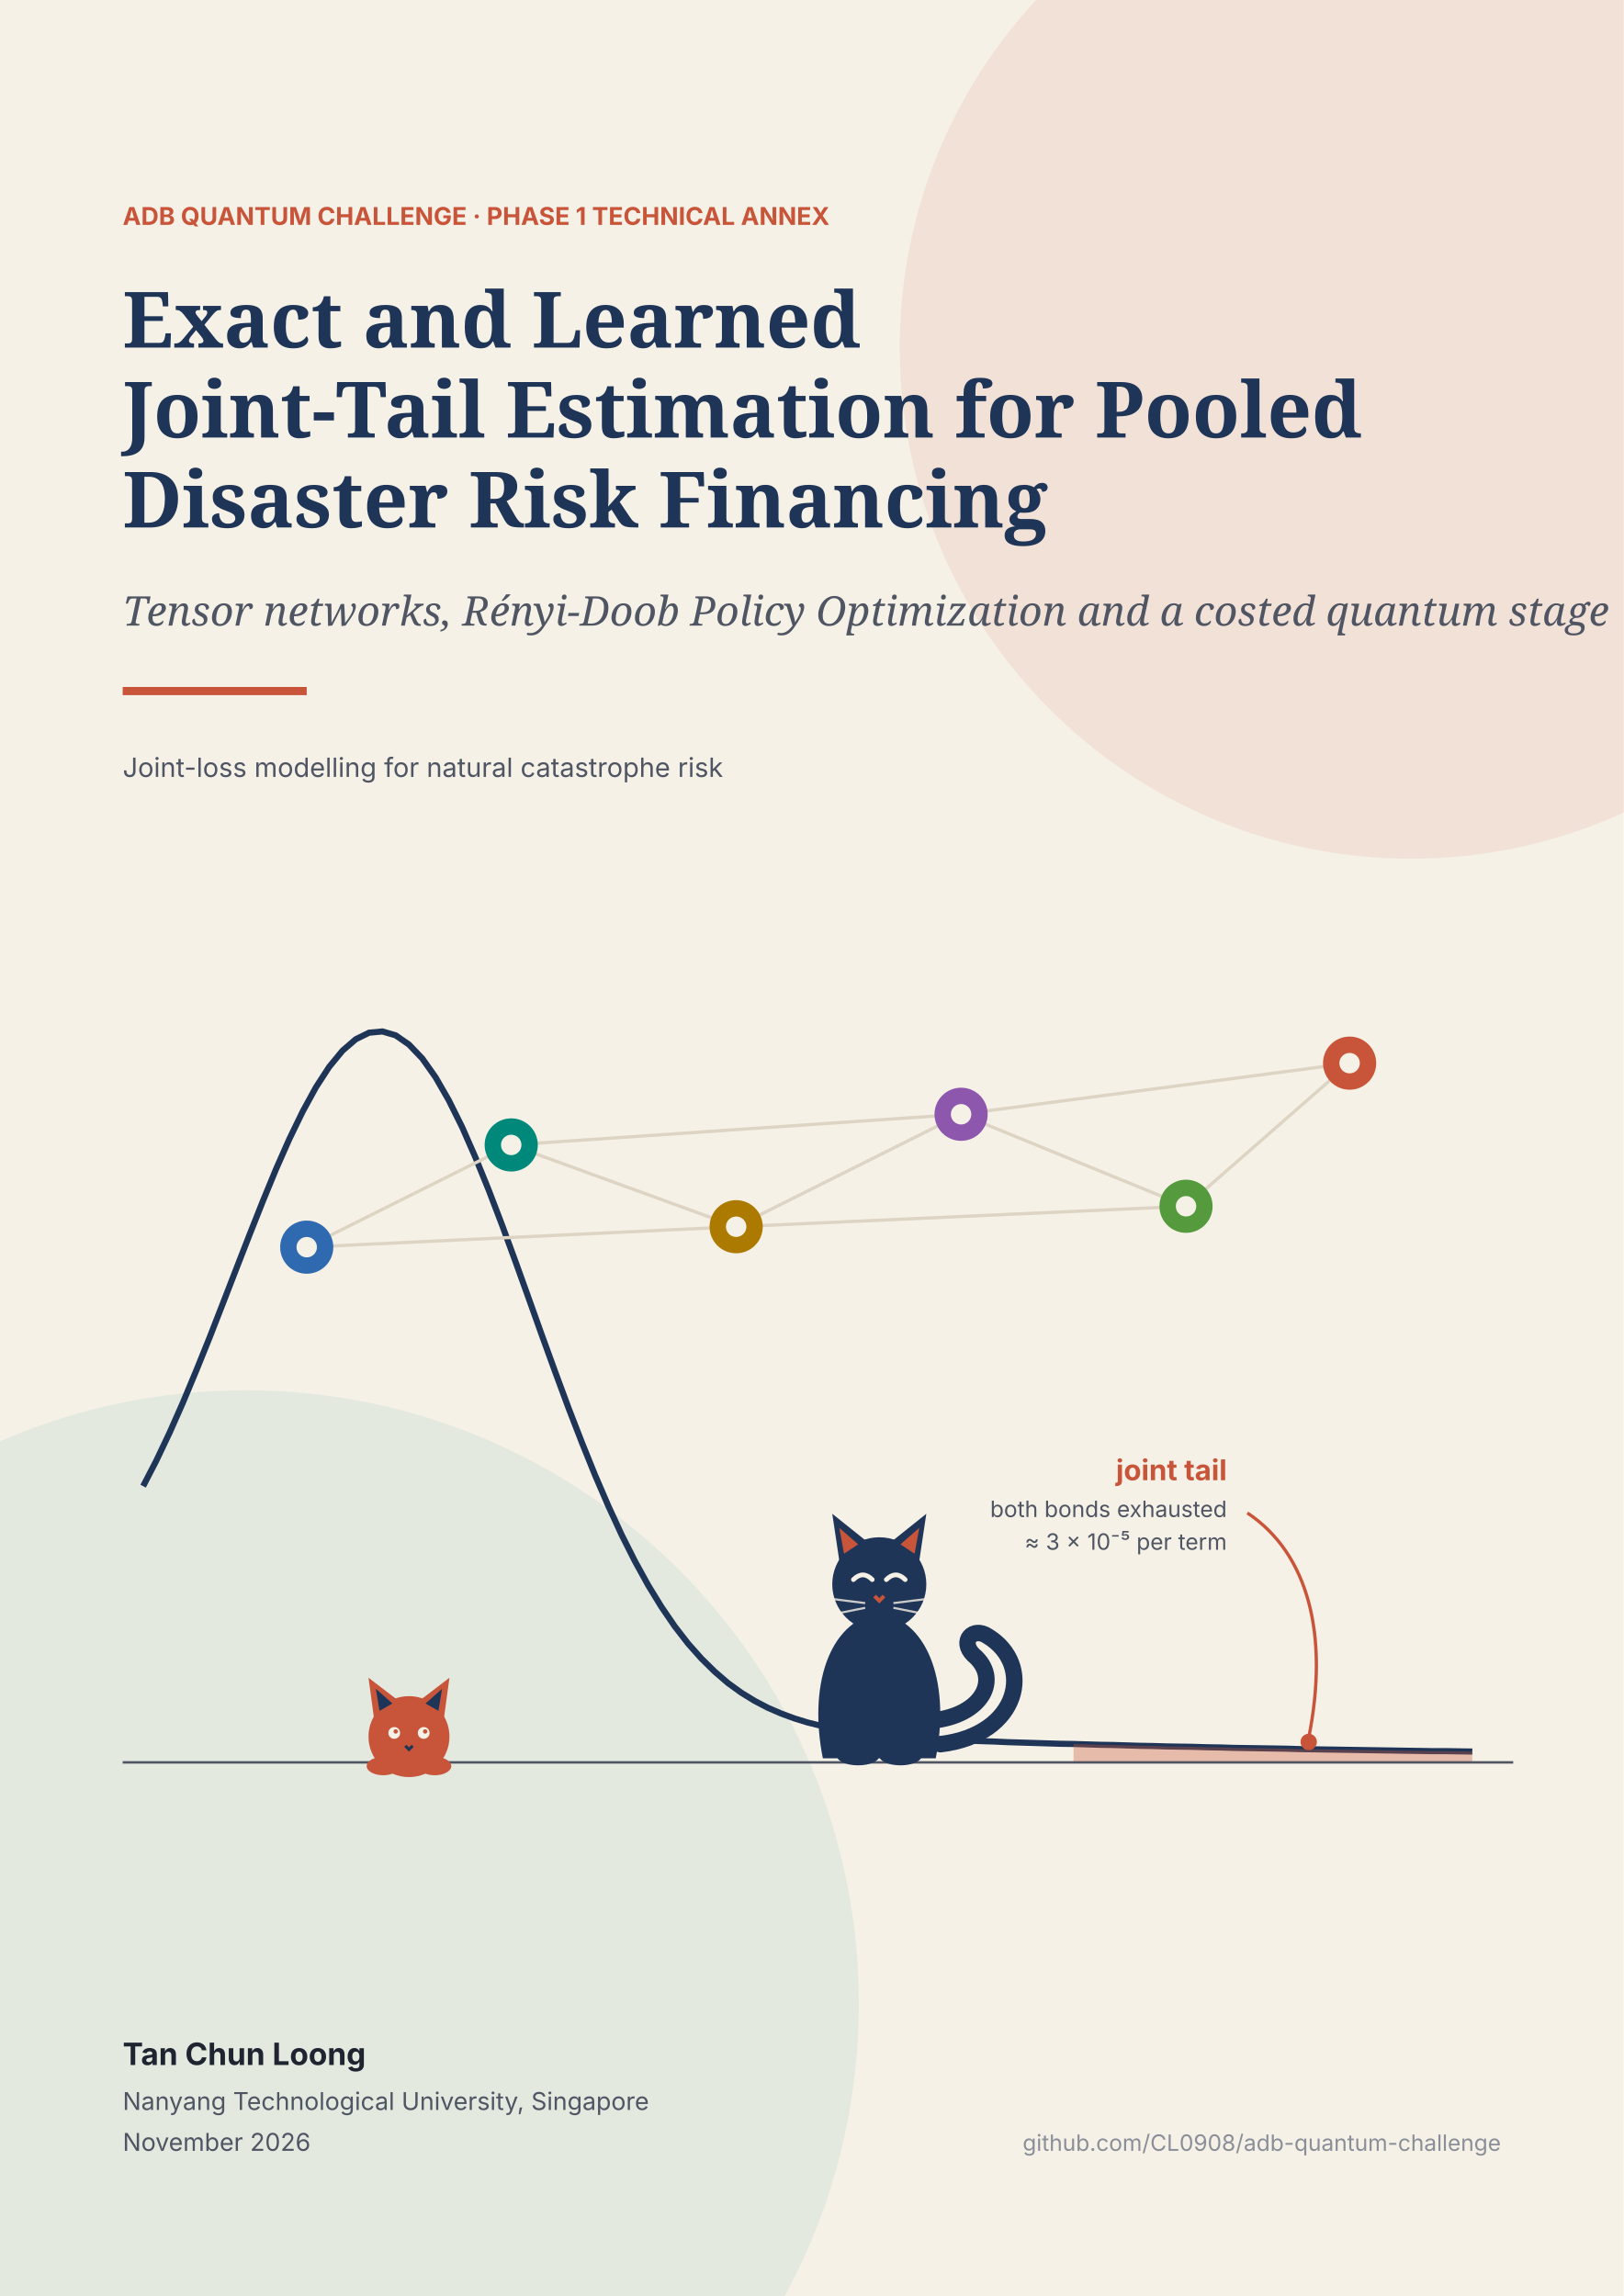
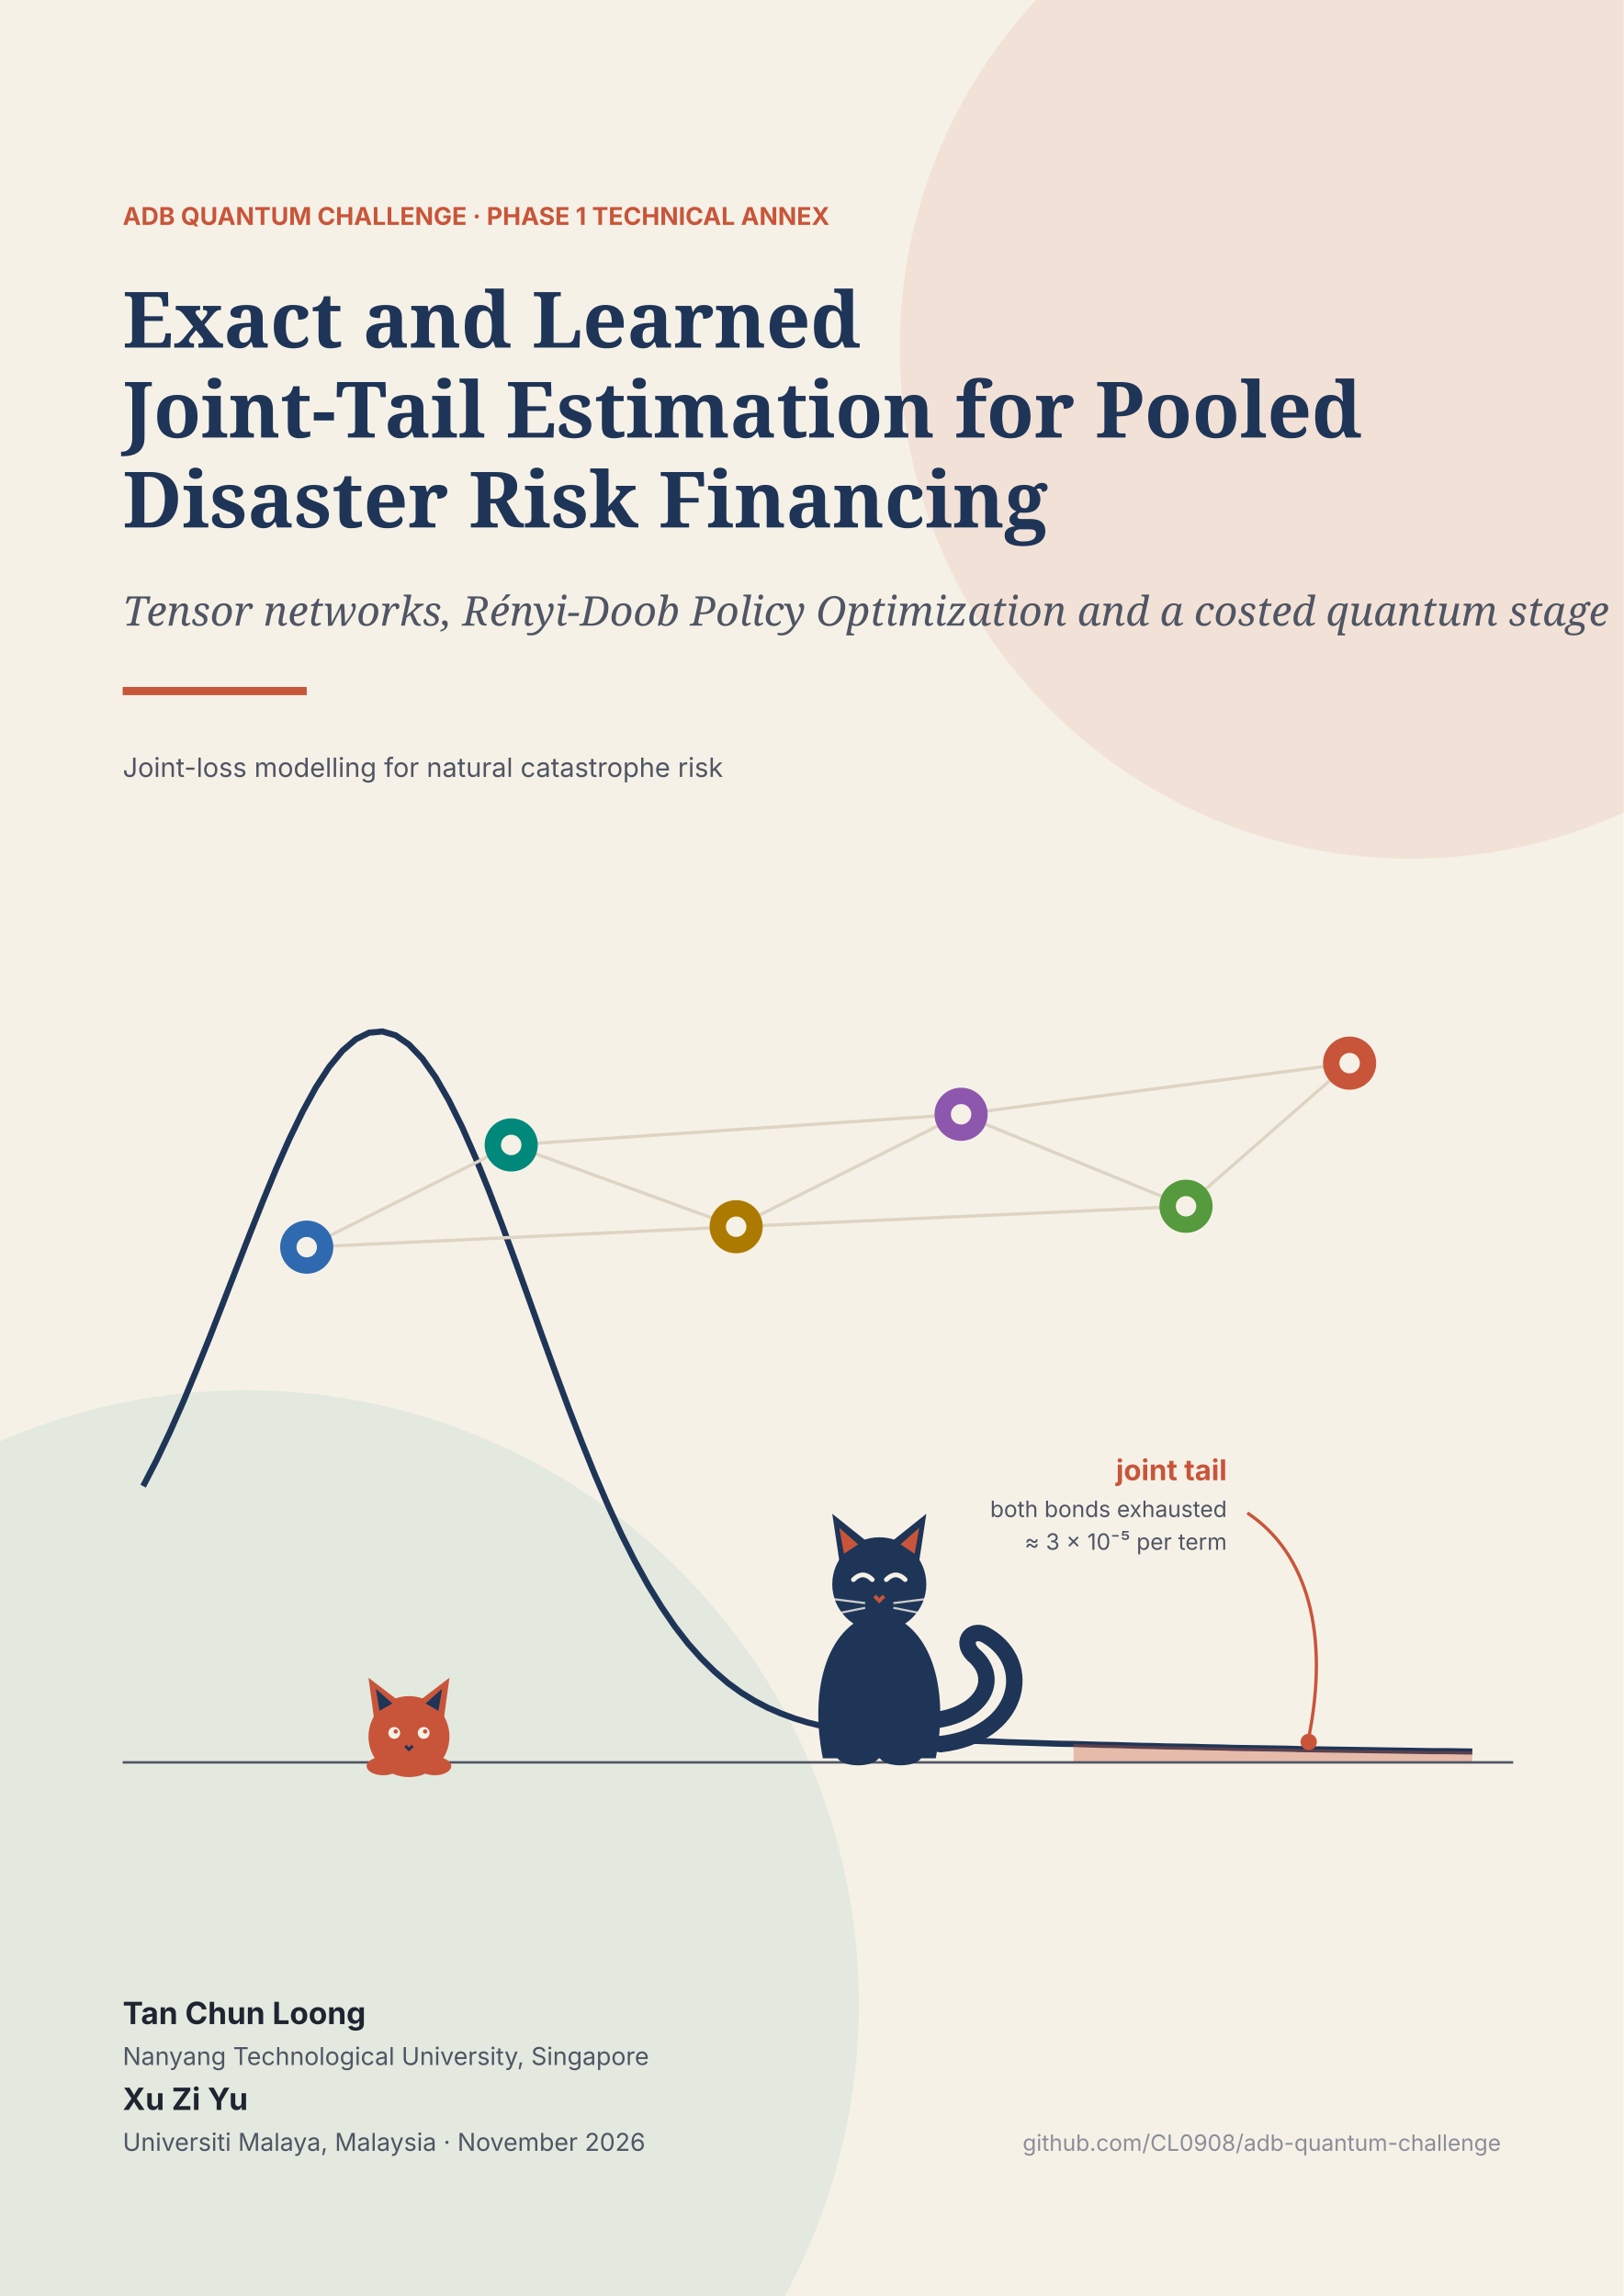
<svg xmlns="http://www.w3.org/2000/svg" viewBox="0 0 794 1123" width="794" height="1123" font-family="Inter, 'Helvetica Neue', Arial, sans-serif">
  <rect width="794" height="1123" fill="#F6F1E7" />
  <circle cx="690" cy="170" r="250" fill="#C8553A" opacity="0.10" />
  <circle cx="120" cy="980" r="300" fill="#00897B" opacity="0.08" />
  <path d="M 70.0,726.9 L 76.5,714.3 L 83.0,700.6 L 89.5,685.9 L 96.0,670.3 L 102.5,654.2 L 109.0,637.5 L 115.5,620.7 L 122.0,604.0 L 128.5,587.6 L 135.0,571.8 L 141.5,557.1 L 148.0,543.7 L 154.5,531.8 L 161.0,521.8 L 167.5,513.9 L 174.0,508.3 L 180.5,505.1 L 187.0,504.5 L 193.5,506.4 L 200.0,510.9 L 206.5,517.7 L 213.0,526.9 L 219.5,538.2 L 226.0,551.3 L 232.5,566.1 L 239.0,582.1 L 245.5,599.1 L 252.0,616.8 L 258.5,634.9 L 265.0,653.1 L 271.5,671.0 L 278.0,688.6 L 284.5,705.4 L 291.0,721.5 L 297.5,736.6 L 304.0,750.7 L 310.5,763.6 L 317.0,775.4 L 323.5,786.0 L 330.0,795.5 L 336.5,803.9 L 343.0,811.2 L 349.5,817.6 L 356.0,823.2 L 362.5,827.9 L 369.0,831.9 L 375.5,835.3 L 382.0,838.1 L 388.5,840.5 L 395.0,842.5 L 401.5,844.1 L 408.0,845.5 L 414.5,846.6 L 421.0,847.5 L 427.5,848.3 L 434.0,849.0 L 440.5,849.5 L 447.0,850.0 L 453.5,850.4 L 460.0,850.7 L 466.5,851.1 L 473.0,851.3 L 479.5,851.6 L 486.0,851.8 L 492.5,852.1 L 499.0,852.3 L 505.5,852.5 L 512.0,852.7 L 518.5,852.9 L 525.0,853.0 L 531.5,853.2 L 538.0,853.4 L 544.5,853.5 L 551.0,853.7 L 557.5,853.9 L 564.0,854.0 L 570.5,854.2 L 577.0,854.3 L 583.5,854.4 L 590.0,854.6 L 596.5,854.7 L 603.0,854.9 L 609.5,855.0 L 616.0,855.1 L 622.5,855.2 L 629.0,855.3 L 635.5,855.5 L 642.0,855.6 L 648.5,855.7 L 655.0,855.8 L 661.5,855.9 L 668.0,856.0 L 674.5,856.1 L 681.0,856.2 L 687.5,856.3 L 694.0,856.4 L 700.5,856.5 L 707.0,856.5 L 713.5,856.6 L 720.0,856.7" fill="none" stroke="#1F3557" stroke-width="3" />
  <path d="M 525.0,853.0 L 531.5,853.2 L 538.0,853.4 L 544.5,853.5 L 551.0,853.7 L 557.5,853.9 L 564.0,854.0 L 570.5,854.2 L 577.0,854.3 L 583.5,854.4 L 590.0,854.6 L 596.5,854.7 L 603.0,854.9 L 609.5,855.0 L 616.0,855.1 L 622.5,855.2 L 629.0,855.3 L 635.5,855.5 L 642.0,855.6 L 648.5,855.7 L 655.0,855.8 L 661.5,855.9 L 668.0,856.0 L 674.5,856.1 L 681.0,856.2 L 687.5,856.3 L 694.0,856.4 L 700.5,856.5 L 707.0,856.5 L 713.5,856.6 L 720.0,856.7 L 720.0,862 L 525.0,862 Z" fill="#C8553A" opacity="0.35" />
  <line x1="60" y1="862" x2="740" y2="862" stroke="#4F5563" stroke-width="1.2" />
  <path d="M 640 850 C 650 800 640 760 610 740" fill="none" stroke="#C8553A" stroke-width="1.6" />
  <circle cx="640" cy="852" r="4" fill="#C8553A" />
  <text x="600" y="724" font-size="14" fill="#C8553A" font-weight="700" text-anchor="end">joint tail</text>
  <text x="600" y="742" font-size="11" fill="#4F5563" font-weight="400" text-anchor="end">both bonds exhausted</text>
  <text x="600" y="758" font-size="11" fill="#4F5563" font-weight="400" text-anchor="end">≈ 3 × 10⁻⁵ per term</text>
  <line x1="150" y1="610" x2="250" y2="560" stroke="#DDD4C4" stroke-width="1.6" />
  <line x1="150" y1="610" x2="360" y2="600" stroke="#DDD4C4" stroke-width="1.6" />
  <line x1="250" y1="560" x2="360" y2="600" stroke="#DDD4C4" stroke-width="1.6" />
  <line x1="250" y1="560" x2="470" y2="545" stroke="#DDD4C4" stroke-width="1.6" />
  <line x1="360" y1="600" x2="470" y2="545" stroke="#DDD4C4" stroke-width="1.6" />
  <line x1="360" y1="600" x2="580" y2="590" stroke="#DDD4C4" stroke-width="1.6" />
  <line x1="470" y1="545" x2="580" y2="590" stroke="#DDD4C4" stroke-width="1.6" />
  <line x1="470" y1="545" x2="660" y2="520" stroke="#DDD4C4" stroke-width="1.6" />
  <line x1="580" y1="590" x2="660" y2="520" stroke="#DDD4C4" stroke-width="1.6" />
  <circle cx="150" cy="610" r="13" fill="#2F6AB0" />
  <circle cx="150" cy="610" r="5" fill="#F6F1E7" />
  <circle cx="250" cy="560" r="13" fill="#00897B" />
  <circle cx="250" cy="560" r="5" fill="#F6F1E7" />
  <circle cx="360" cy="600" r="13" fill="#AD7A00" />
  <circle cx="360" cy="600" r="5" fill="#F6F1E7" />
  <circle cx="470" cy="545" r="13" fill="#8E57AE" />
  <circle cx="470" cy="545" r="5" fill="#F6F1E7" />
  <circle cx="580" cy="590" r="13" fill="#559A3C" />
  <circle cx="580" cy="590" r="5" fill="#F6F1E7" />
  <circle cx="660" cy="520" r="13" fill="#C8553A" />
  <circle cx="660" cy="520" r="5" fill="#F6F1E7" />
  <g transform="translate(430,860) scale(1.15,1.15)">
    <path d="M 26 -6 C 60 -10 66 -40 46 -52 C 40 -56 34 -50 40 -44 C 52 -34 44 -18 22 -16" fill="none" stroke="#1F3557" stroke-width="7" stroke-linecap="round" />
    <path d="M -24 0 C -30 -30 -22 -58 0 -62 C 22 -58 30 -30 24 0 Z" fill="#1F3557" />
    <circle cx="0" cy="-74" r="20" fill="#1F3557" />
    <path d="M -17 -84 L -20 -104 L -5 -92 Z" fill="#1F3557" />
    <path d="M 17 -84 L 20 -104 L 5 -92 Z" fill="#1F3557" />
    <path d="M -15 -87 L -17 -98 L -9 -91 Z" fill="#C8553A" />
    <path d="M 15 -87 L 17 -98 L 9 -91 Z" fill="#C8553A" />
    <path d="M -11 -76 q 4 -4 8 0" fill="none" stroke="#F6F1E7" stroke-width="2" stroke-linecap="round" />
    <path d="M 3 -76 q 4 -4 8 0" fill="none" stroke="#F6F1E7" stroke-width="2" stroke-linecap="round" />
    <path d="M -2 -69 l 2 2 l 2 -2" fill="none" stroke="#C8553A" stroke-width="1.6" />
    <path d="M -6 -66 l -16 -2 M -6 -64 l -15 3 M 6 -66 l 16 -2 M 6 -64 l 15 3" stroke="#F6F1E7" stroke-width="0.9" opacity="0.8" />
    <ellipse cx="-9" cy="-1" rx="9" ry="4" fill="#1F3557" />
    <ellipse cx="9" cy="-1" rx="9" ry="4" fill="#1F3557" />
  </g>
  <g transform="translate(200,862) scale(0.9)">
    <circle cx="0" cy="-14" r="22" fill="#C8553A" />
    <path d="M -19 -24 L -22 -46 L -5 -33 Z" fill="#C8553A" />
    <path d="M 19 -24 L 22 -46 L 5 -33 Z" fill="#C8553A" />
    <path d="M -16 -28 L -18 -40 L -9 -32 Z" fill="#1F3557" />
    <path d="M 16 -28 L 18 -40 L 9 -32 Z" fill="#1F3557" />
    <circle cx="-8" cy="-16" r="3.2" fill="#F6F1E7" />
    <circle cx="8" cy="-16" r="3.2" fill="#F6F1E7" />
    <circle cx="-7.2" cy="-16.8" r="1.2" fill="#C8553A" />
    <circle cx="8.8" cy="-16.8" r="1.2" fill="#C8553A" />
    <path d="M -2 -9 l 2 2 l 2 -2" fill="none" stroke="#1F3557" stroke-width="1.6" />
    <ellipse cx="-14" cy="2" rx="9" ry="5" fill="#C8553A" />
    <ellipse cx="14" cy="2" rx="9" ry="5" fill="#C8553A" />
  </g>
  <text x="60" y="110" font-size="12" fill="#C8553A" font-weight="700" text-anchor="start">ADB QUANTUM CHALLENGE · PHASE 1 TECHNICAL ANNEX</text>
  <text x="60" y="170" font-size="38" fill="#1F3557" font-weight="700" text-anchor="start" font-family="'Source Serif 4', Charter, 'Bitstream Charter', Georgia, serif">Exact and Learned</text>
  <text x="60" y="214" font-size="38" fill="#1F3557" font-weight="700" text-anchor="start" font-family="'Source Serif 4', Charter, 'Bitstream Charter', Georgia, serif">Joint-Tail Estimation for Pooled</text>
  <text x="60" y="258" font-size="38" fill="#1F3557" font-weight="700" text-anchor="start" font-family="'Source Serif 4', Charter, 'Bitstream Charter', Georgia, serif">Disaster Risk Financing</text>
  <text x="60" y="306" font-size="20" fill="#4F5563" font-weight="400" text-anchor="start" font-family="'Source Serif 4', Charter, 'Bitstream Charter', Georgia, serif" font-style="italic">Tensor networks, Rényi-Doob Policy Optimization and a costed quantum stage</text>
  <rect x="60" y="336" width="90" height="4" fill="#C8553A" />
  <text x="60" y="380" font-size="13" fill="#4F5563" font-weight="400" text-anchor="start">Joint-loss modelling for natural catastrophe risk</text>
-   <text x="60" y="1010" font-size="15" fill="#1E2430" font-weight="700" text-anchor="start">Tan Chun Loong</text>
-   <text x="60" y="1032" font-size="12" fill="#4F5563" font-weight="400" text-anchor="start">Nanyang Technological University, Singapore</text>
-   <text x="60" y="1052" font-size="12" fill="#4F5563" font-weight="400" text-anchor="start">November 2026</text>
+   <text x="60" y="990" font-size="15" fill="#1E2430" font-weight="700" text-anchor="start">Tan Chun Loong</text>
+   <text x="60" y="1010" font-size="12" fill="#4F5563" font-weight="400" text-anchor="start">Nanyang Technological University, Singapore</text>
+   <text x="60" y="1032" font-size="15" fill="#1E2430" font-weight="700" text-anchor="start">Xu Zi Yu</text>
+   <text x="60" y="1052" font-size="12" fill="#4F5563" font-weight="400" text-anchor="start">Universiti Malaya, Malaysia · November 2026</text>
  <text x="734" y="1052" font-size="11" fill="#8A8E98" font-weight="400" text-anchor="end">github.com/CL0908/adb-quantum-challenge</text>
</svg>
